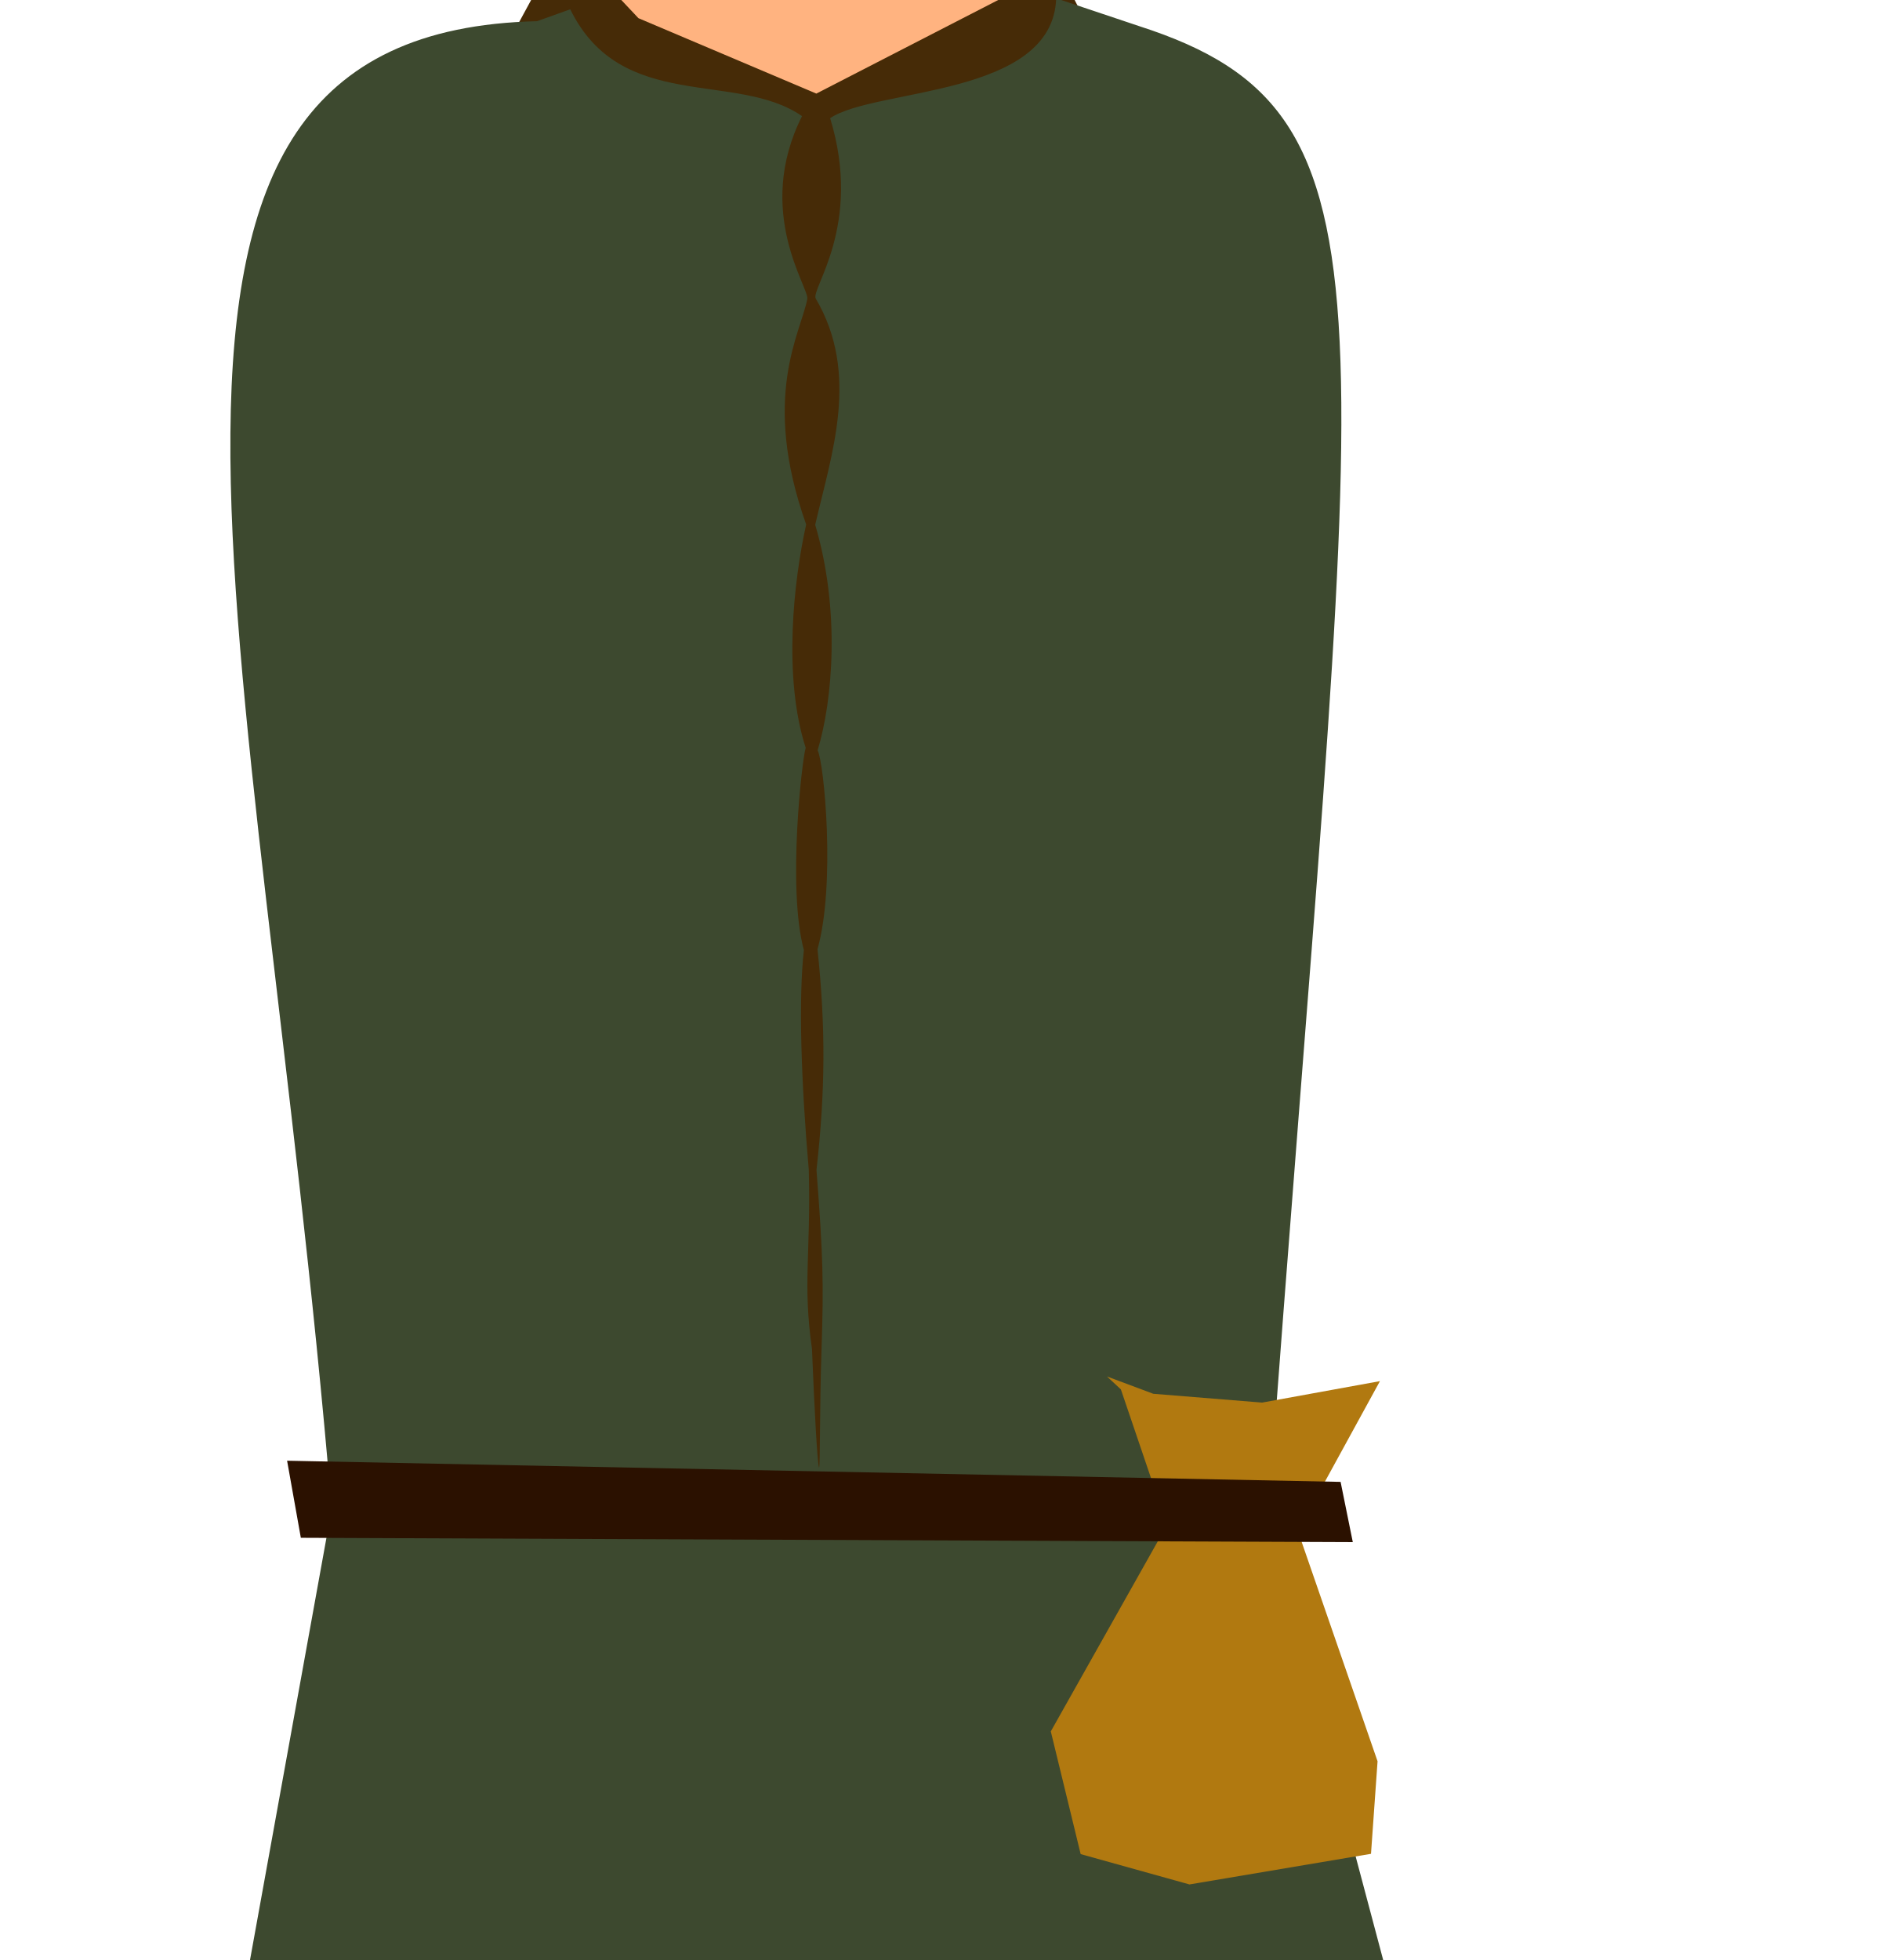
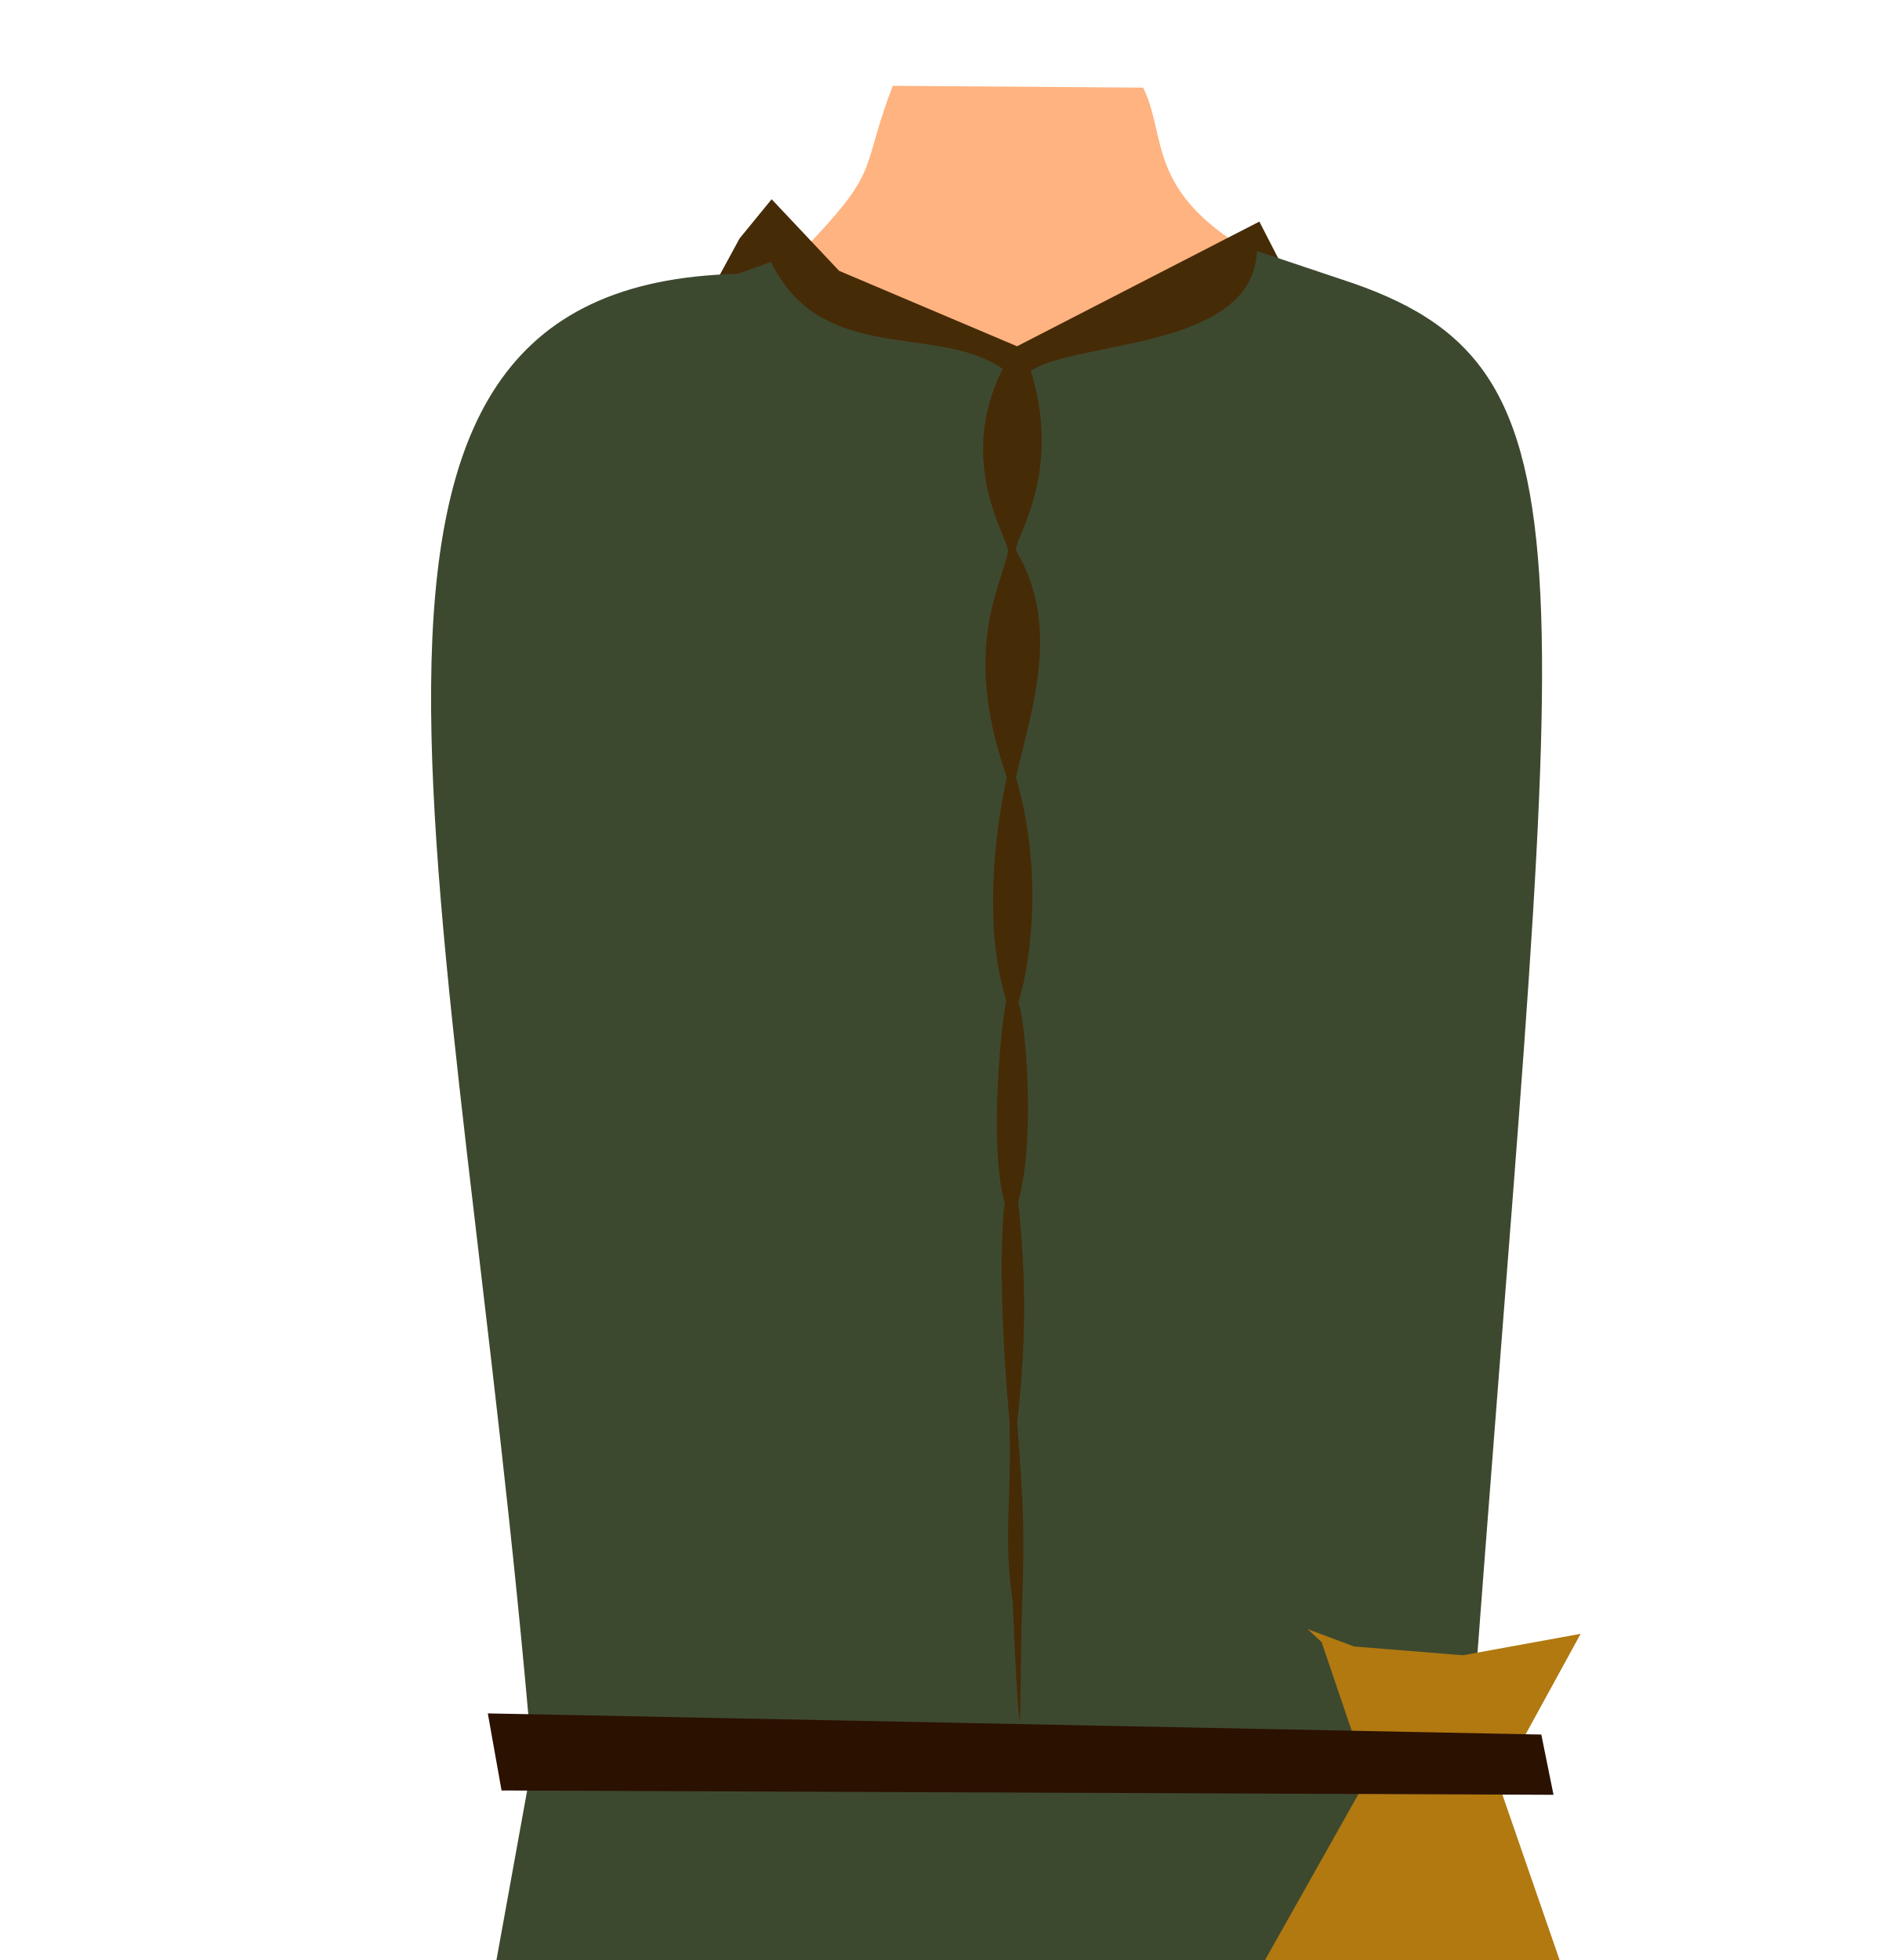
<svg xmlns="http://www.w3.org/2000/svg" width="110.92mm" height="114.199mm" viewBox="0 0 110.92 114.199" version="1.1" id="svg8">
  <defs id="defs2">
    <clipPath clipPathUnits="userSpaceOnUse" id="clipPath4045">
      <path style="fill:none;stroke:#000000;stroke-width:0.265px;stroke-linecap:butt;stroke-linejoin:miter;stroke-opacity:1" d="M 87.197,57.598 C 88.696,71.31 86.336,84.021 68.798,92.797 L 14.4,175.728 -18.399,142.395 27.466,50.665 Z" id="path4047" />
    </clipPath>
  </defs>
  <g id="layer1" style="display:inline">
-     <g id="g32" transform="translate(-52.53161,-45.91465)">
+     <g id="g32" transform="translate(-40.83542,-31.19241)">
      <g id="g71" transform="matrix(0.9914953,0.00183866,-0.00179712,0.9954933,-6.847386,-6.532132)">
        <path id="path895-3" d="m 96.088,51.618 c 3.812,-4.051 2.707,-4.039 4.55,-8.885 l 14.719,0.078 c 1.698,3.383 -0.44,7.205 10.602,11.639 18.003,19.293 5.36,12.574 7.273,33.352 l -6.895,60.764 -38.176,0.378 C 83.533,76.805 66.739,85.331 96.088,51.618 Z" style="fill:#ffb380;stroke:none;stroke-width:0.265px;stroke-linecap:butt;stroke-linejoin:miter;stroke-opacity:1" />
        <g transform="translate(-254.4002,-3.739826)" id="g3248" />
      </g>
      <path style="display:inline;fill:#462b07;fill-opacity:1;stroke:none;stroke-width:0.263px;stroke-linecap:butt;stroke-linejoin:miter;stroke-opacity:1" d="m 76.022,59.655 17.286,78.356 15.557,1.904 13.836,-79.34 -8.477,-16.472 -14.121,7.265 -10.366,-4.394 -3.934,-4.173 -1.871,2.288 z" id="path1004" />
      <path style="display:inline;fill:#3d492f;fill-opacity:1;stroke:none;stroke-width:0.237px;stroke-linecap:butt;stroke-linejoin:miter;stroke-opacity:1" d="m 85.762,46.456 c 2.978,6.074 9.67,3.562 13.508,6.225 -2.801,5.573 0.427,10.005 0.307,10.649 -0.372,1.989 -2.725,5.657 -0.066,13.144 -0.728,3.265 -1.36,8.884 -0.027,13.015 -0.204,0.58 -1.084,8.205 -0.106,11.78 -0.321,2.831 -0.161,7.685 0.286,12.814 0.122,4.993 -0.361,6.588 0.185,10.416 0.156,3.828 0.307,6.511 0.411,6.925 0.078,-0.036 0.024,-3.256 0.148,-6.964 0.125,-3.708 0.094,-5.331 -0.296,-10.374 0.519,-4.636 0.54,-8.296 0.059,-12.867 1.067,-3.765 0.384,-10.894 0.007,-11.586 0.882,-2.892 1.336,-8.165 -0.141,-13.142 0.952,-4.127 2.615,-8.789 0.034,-13.176 -0.324,-0.55 2.759,-4.249 0.837,-10.515 2.607,-1.77 12.974,-1.209 13.173,-6.983 l 5.587,1.872 c 15.209,5.284 11.825,17.099 6.729,87.087 l 8.449,31.761 -31.235,-0.408 -37.775,0.97 6.024,-33.266 C 67.494,81.642 56.501,47.783 83.826,47.15 Z" id="path1422-5" />
      <path style="fill:#b17910;fill-opacity:1;stroke:none;stroke-width:0.329px;stroke-linecap:butt;stroke-linejoin:miter;stroke-opacity:1" d="m 117.851,126.867 2.685,7.904 -6.769,12.023 1.741,7.15 6.339,1.767 10.58,-1.784 0.382,-5.391 -4.643,-13.417 4.782,-8.733 -6.867,1.25 -6.342,-0.513 -2.697,-1.008 z" id="path1073" />
      <path style="display:inline;fill:#2b1100;stroke:none;stroke-width:0.269px;stroke-linecap:butt;stroke-linejoin:miter;stroke-opacity:1" d="m 69.262,131.023 0.801,4.491 61.303,0.252 -0.711,-3.51 z" id="path1656" />
    </g>
  </g>
</svg>
